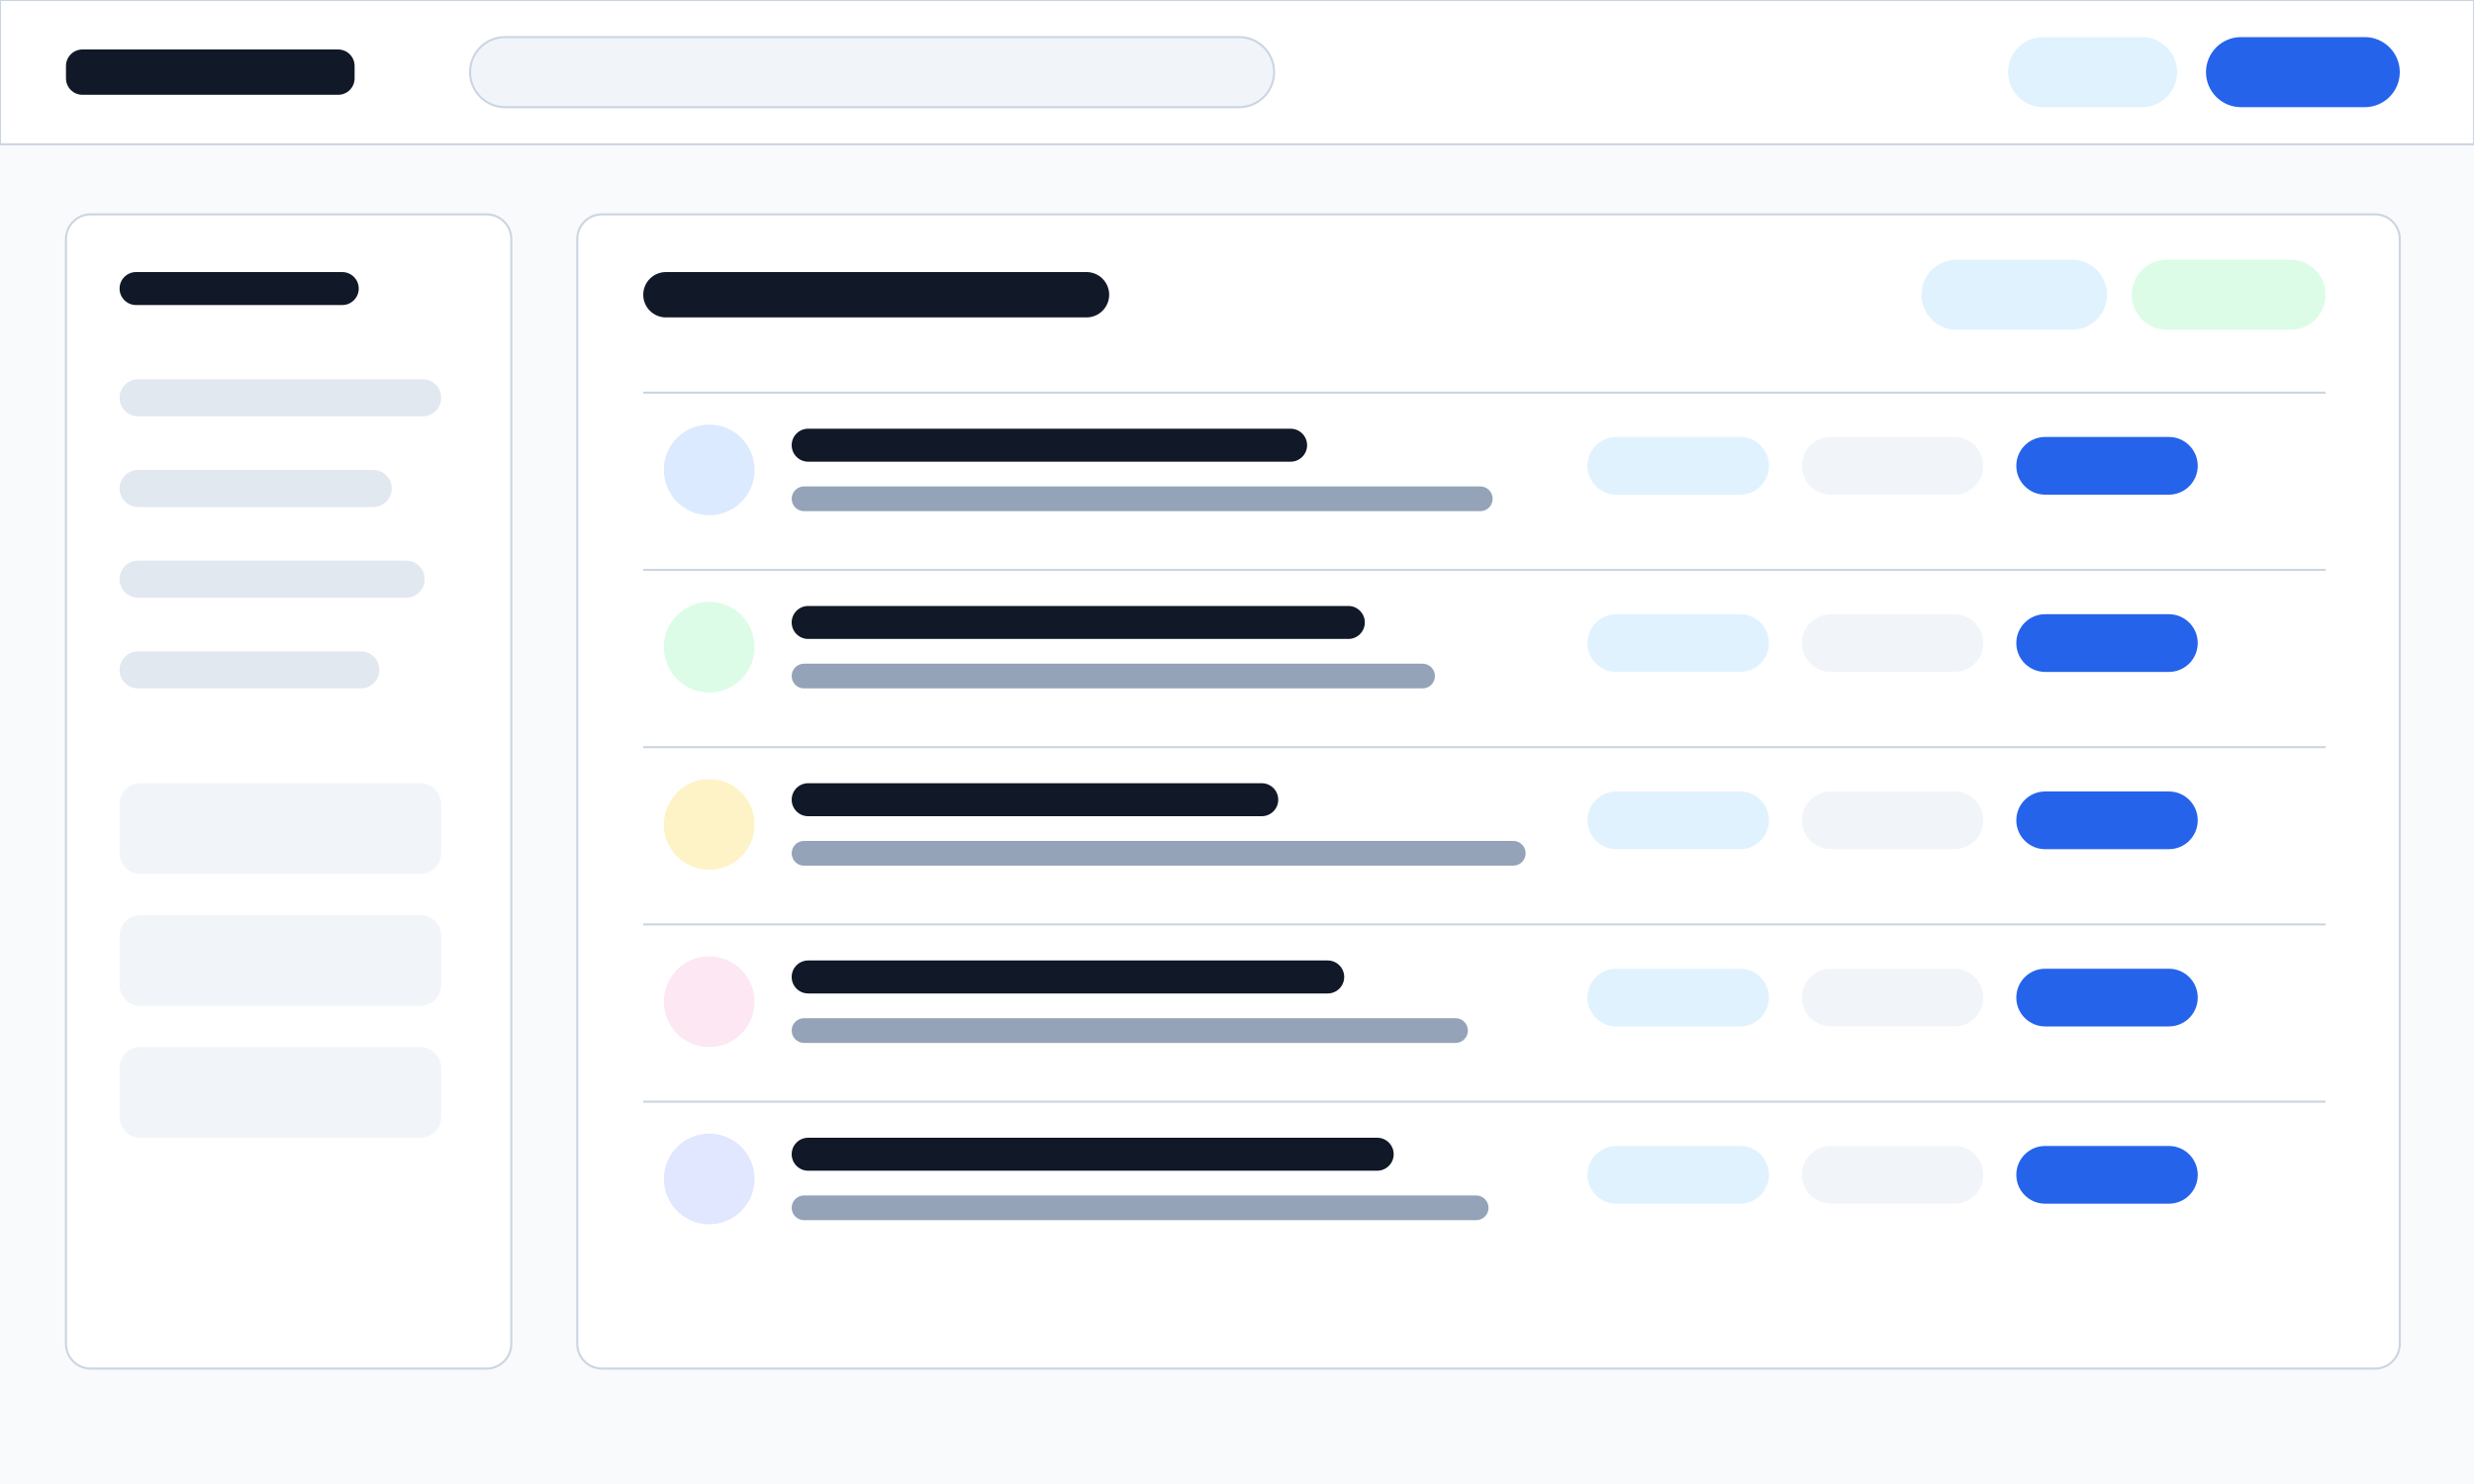
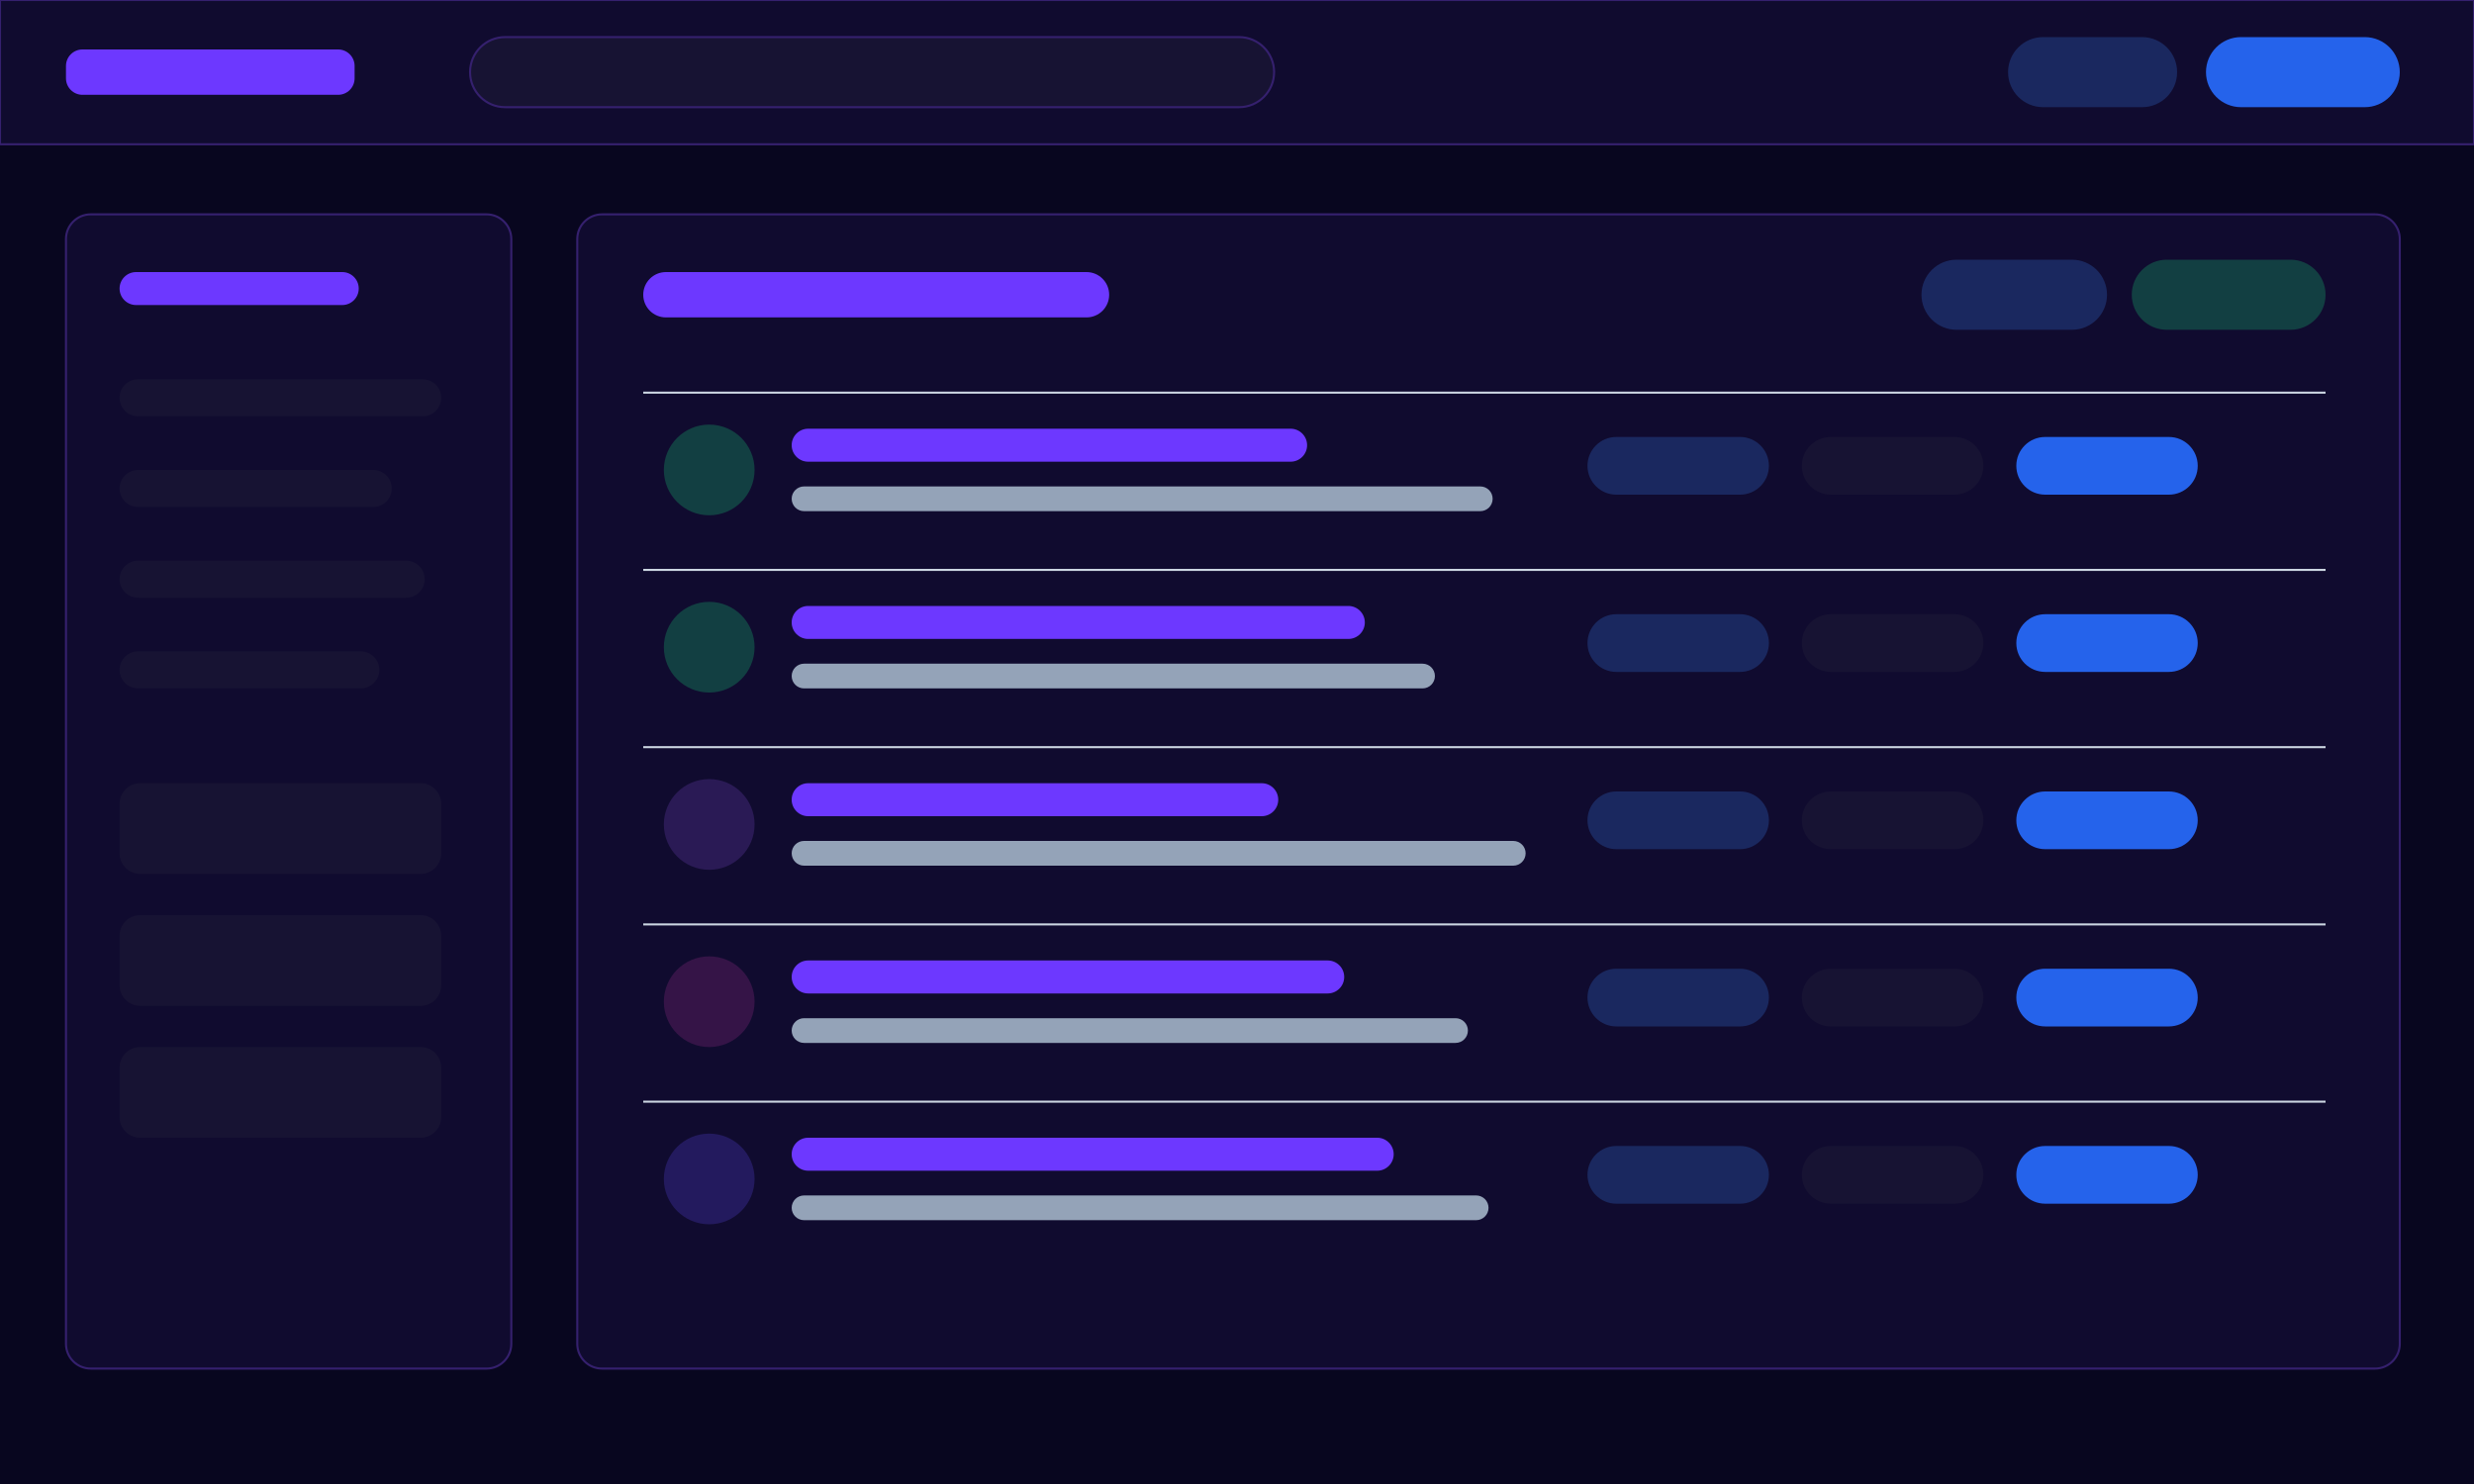
<svg xmlns="http://www.w3.org/2000/svg" fill="none" viewBox="0 0 1200 720">
+   <defs>
+     <style id="qwen-ref-style">
+   rect[fill="#fafafa"], rect[fill="#F8FAFC"] { fill: #08061f; }
+   rect[fill="#fff"], rect[fill="#FFF"] { fill: #100b2f; }
+   rect[fill="#f4f4f5"], circle[fill="#f4f4f5"], rect[fill="#F1F5F9"], rect[fill="#E2E8F0"] { fill: #171333; }
+   rect[fill="#E0F2FE"], circle[fill="#E0F2FE"], circle[fill="#DBEAFE"], rect[fill="#DBEAFE"] { fill: #1a285f; }
+   rect[fill="#DBEAFE"], circle[fill="#DBEAFE"] { fill: #123f42; }
+   rect[fill="#FEE2E2"], circle[fill="#FEE2E2"] { fill: #2a1a55; }
+   rect[fill="#FCE7F3"], circle[fill="#FCE7F3"] { fill: #351447; }
+   rect[fill="#E0E7FF"], circle[fill="#E0E7FF"] { fill: #231a5e; }
+   rect[fill="#18181b"], rect[fill="#111827"] { fill: #6d38ff; }
+   rect[fill="#2563EB"], path[fill="#2563EB"] { fill: #6d38ff; }
+   rect[fill="#2563EB"], path[fill="#2563EB"] { fill: #2563EB; }
+   text[fill="#18181b"], text[fill="#111827"] { fill: #f8f5ff; }
+   text[fill="#71717a"], text[fill="#a1a1aa"], text[fill="#A1A1AA"], text[fill="#64748B"], text[fill="#94A3B8"] { fill: #b7a5e7; }
+   text[fill="#2563EB"], text[fill="#2563EB"] { fill: #2563EB; }
+   text[fill="#dc2626"], text[fill="#EF4444"] { fill: #ff6b9d; }
+   path[stroke="#18181b"], path[stroke="#111827"] { stroke: #d9b6ff; }
+   path[stroke="#2563EB"] { stroke: #9a6dff; }
+   path[stroke="#2563EB"] { stroke: #2563EB; }
+   rect[stroke="#e4e4e7"], circle[stroke="#e4e4e7"], line[stroke="#e4e4e7"], rect[stroke="#CBD5E1"], circle[stroke="#CBD5E1"], line[stroke="#CBD5E1"], rect[stroke="#E2E8F0"] { stroke: #35206e; }
+ </style>
+   </defs>
  <rect width="1200" height="720" fill="#F8FAFC" />
  <rect width="1200" height="70" x="0" y="0" fill="#FFF" stroke="#CBD5E1" />
  <rect width="140" height="22" x="32" y="24" fill="#111827" rx="8" />
  <rect width="390" height="34" x="228" y="18" fill="#F1F5F9" stroke="#CBD5E1" rx="17" />
  <rect width="82" height="34" x="974" y="18" fill="#E0F2FE" rx="17" />
  <rect width="94" height="34" x="1070" y="18" fill="#2563EB" rx="17" />
  <rect width="216" height="560" x="32" y="104" fill="#FFF" stroke="#CBD5E1" rx="12" />
  <rect width="116" height="16" x="58" y="132" fill="#111827" rx="8" />
  <rect width="156" height="18" x="58" y="184" fill="#E2E8F0" rx="9" />
  <rect width="132" height="18" x="58" y="228" fill="#E2E8F0" rx="9" />
  <rect width="148" height="18" x="58" y="272" fill="#E2E8F0" rx="9" />
  <rect width="126" height="18" x="58" y="316" fill="#E2E8F0" rx="9" />
  <rect width="156" height="44" x="58" y="380" fill="#F1F5F9" rx="10" />
  <rect width="156" height="44" x="58" y="444" fill="#F1F5F9" rx="10" />
  <rect width="156" height="44" x="58" y="508" fill="#F1F5F9" rx="10" />
  <rect width="884" height="560" x="280" y="104" fill="#FFF" stroke="#CBD5E1" rx="12" />
  <rect width="226" height="22" x="312" y="132" fill="#111827" rx="11" />
  <rect width="90" height="34" x="932" y="126" fill="#E0F2FE" rx="17" />
-   <rect width="94" height="34" x="1034" y="126" fill="#DCFCE7" rx="17" />
+   <rect width="94" height="34" x="1034" y="126" fill="#DBEAFE" rx="17" />
  <g>
    <rect width="816" height="1" x="312" y="190" fill="#CBD5E1" />
    <circle cx="344" cy="228" r="22" fill="#DBEAFE" />
    <rect width="250" height="16" x="384" y="208" fill="#111827" rx="8" />
    <rect width="340" height="12" x="384" y="236" fill="#94A3B8" rx="6" />
    <rect width="88" height="28" x="770" y="212" fill="#E0F2FE" rx="14" />
    <rect width="88" height="28" x="874" y="212" fill="#F1F5F9" rx="14" />
    <rect width="88" height="28" x="978" y="212" fill="#2563EB" rx="14" />
    <rect width="816" height="1" x="312" y="276" fill="#CBD5E1" />
-     <circle cx="344" cy="314" r="22" fill="#DCFCE7" />
+     <circle cx="344" cy="314" r="22" fill="#DBEAFE" />
    <rect width="278" height="16" x="384" y="294" fill="#111827" rx="8" />
    <rect width="312" height="12" x="384" y="322" fill="#94A3B8" rx="6" />
    <rect width="88" height="28" x="770" y="298" fill="#E0F2FE" rx="14" />
    <rect width="88" height="28" x="874" y="298" fill="#F1F5F9" rx="14" />
    <rect width="88" height="28" x="978" y="298" fill="#2563EB" rx="14" />
    <rect width="816" height="1" x="312" y="362" fill="#CBD5E1" />
-     <circle cx="344" cy="400" r="22" fill="#FEF3C7" />
+     <circle cx="344" cy="400" r="22" fill="#FEE2E2" />
    <rect width="236" height="16" x="384" y="380" fill="#111827" rx="8" />
    <rect width="356" height="12" x="384" y="408" fill="#94A3B8" rx="6" />
    <rect width="88" height="28" x="770" y="384" fill="#E0F2FE" rx="14" />
    <rect width="88" height="28" x="874" y="384" fill="#F1F5F9" rx="14" />
    <rect width="88" height="28" x="978" y="384" fill="#2563EB" rx="14" />
    <rect width="816" height="1" x="312" y="448" fill="#CBD5E1" />
    <circle cx="344" cy="486" r="22" fill="#FCE7F3" />
    <rect width="268" height="16" x="384" y="466" fill="#111827" rx="8" />
    <rect width="328" height="12" x="384" y="494" fill="#94A3B8" rx="6" />
    <rect width="88" height="28" x="770" y="470" fill="#E0F2FE" rx="14" />
    <rect width="88" height="28" x="874" y="470" fill="#F1F5F9" rx="14" />
    <rect width="88" height="28" x="978" y="470" fill="#2563EB" rx="14" />
    <rect width="816" height="1" x="312" y="534" fill="#CBD5E1" />
    <circle cx="344" cy="572" r="22" fill="#E0E7FF" />
    <rect width="292" height="16" x="384" y="552" fill="#111827" rx="8" />
    <rect width="338" height="12" x="384" y="580" fill="#94A3B8" rx="6" />
    <rect width="88" height="28" x="770" y="556" fill="#E0F2FE" rx="14" />
    <rect width="88" height="28" x="874" y="556" fill="#F1F5F9" rx="14" />
    <rect width="88" height="28" x="978" y="556" fill="#2563EB" rx="14" />
  </g>
</svg>
